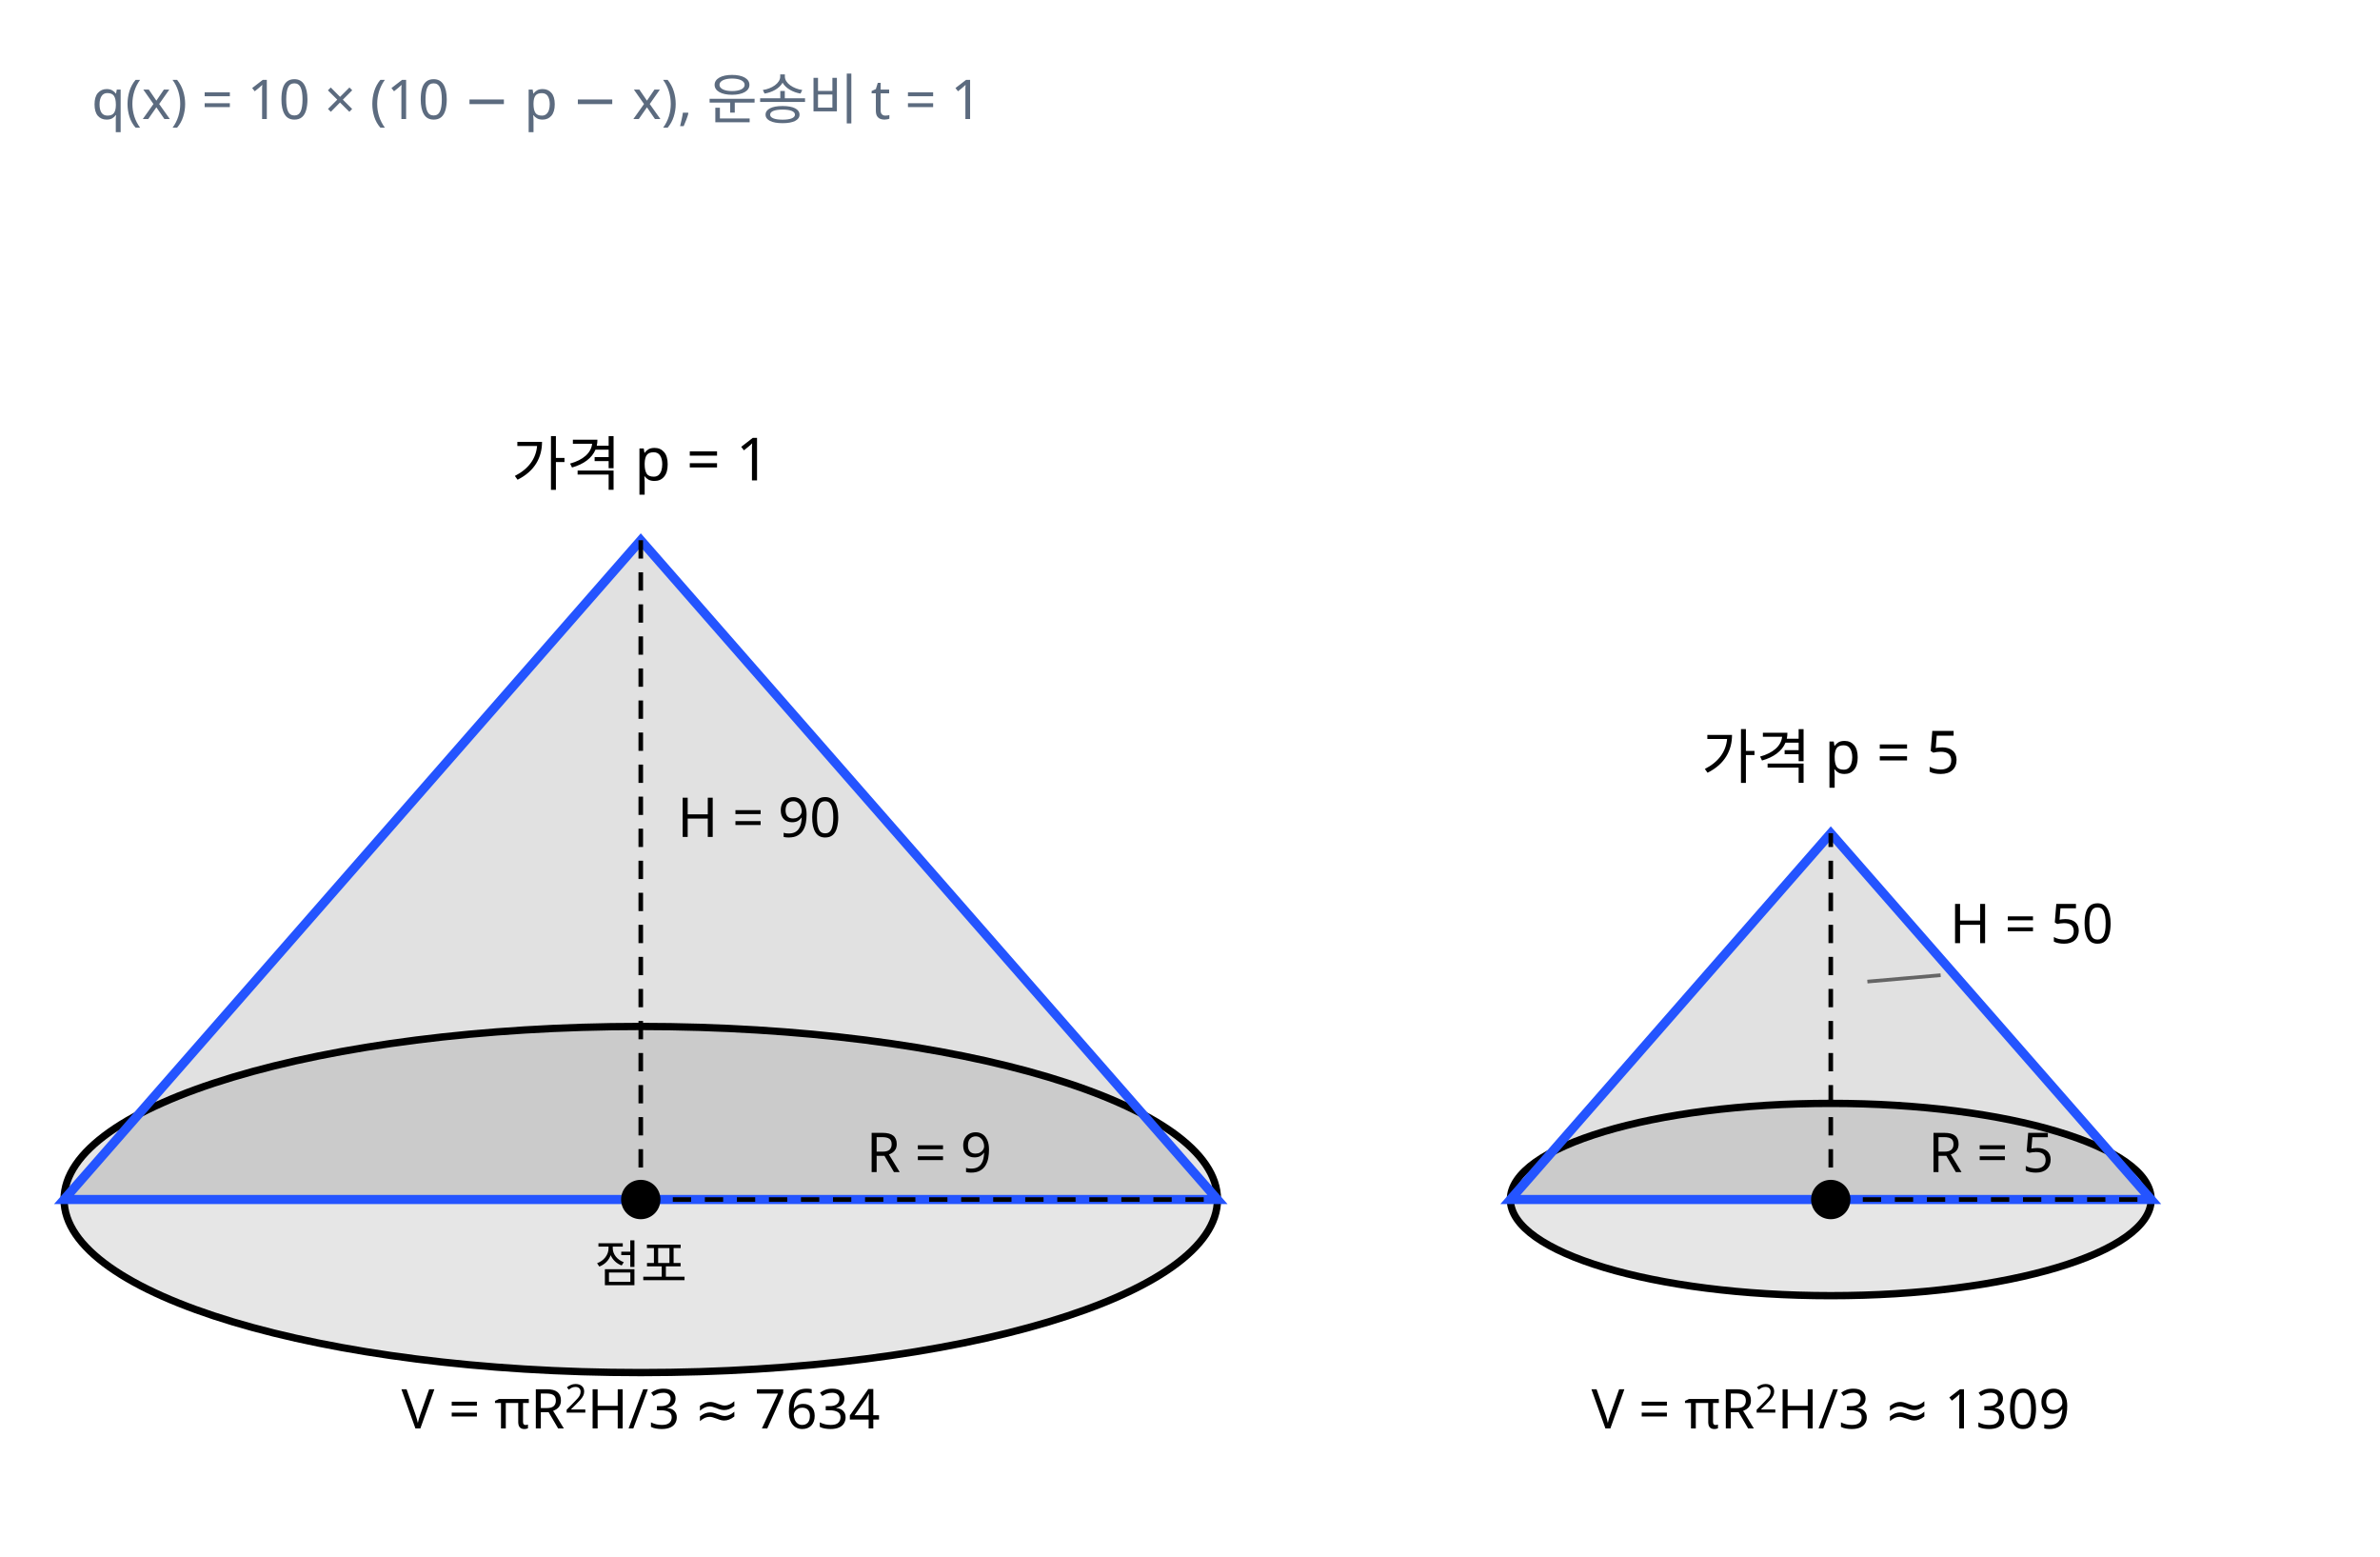
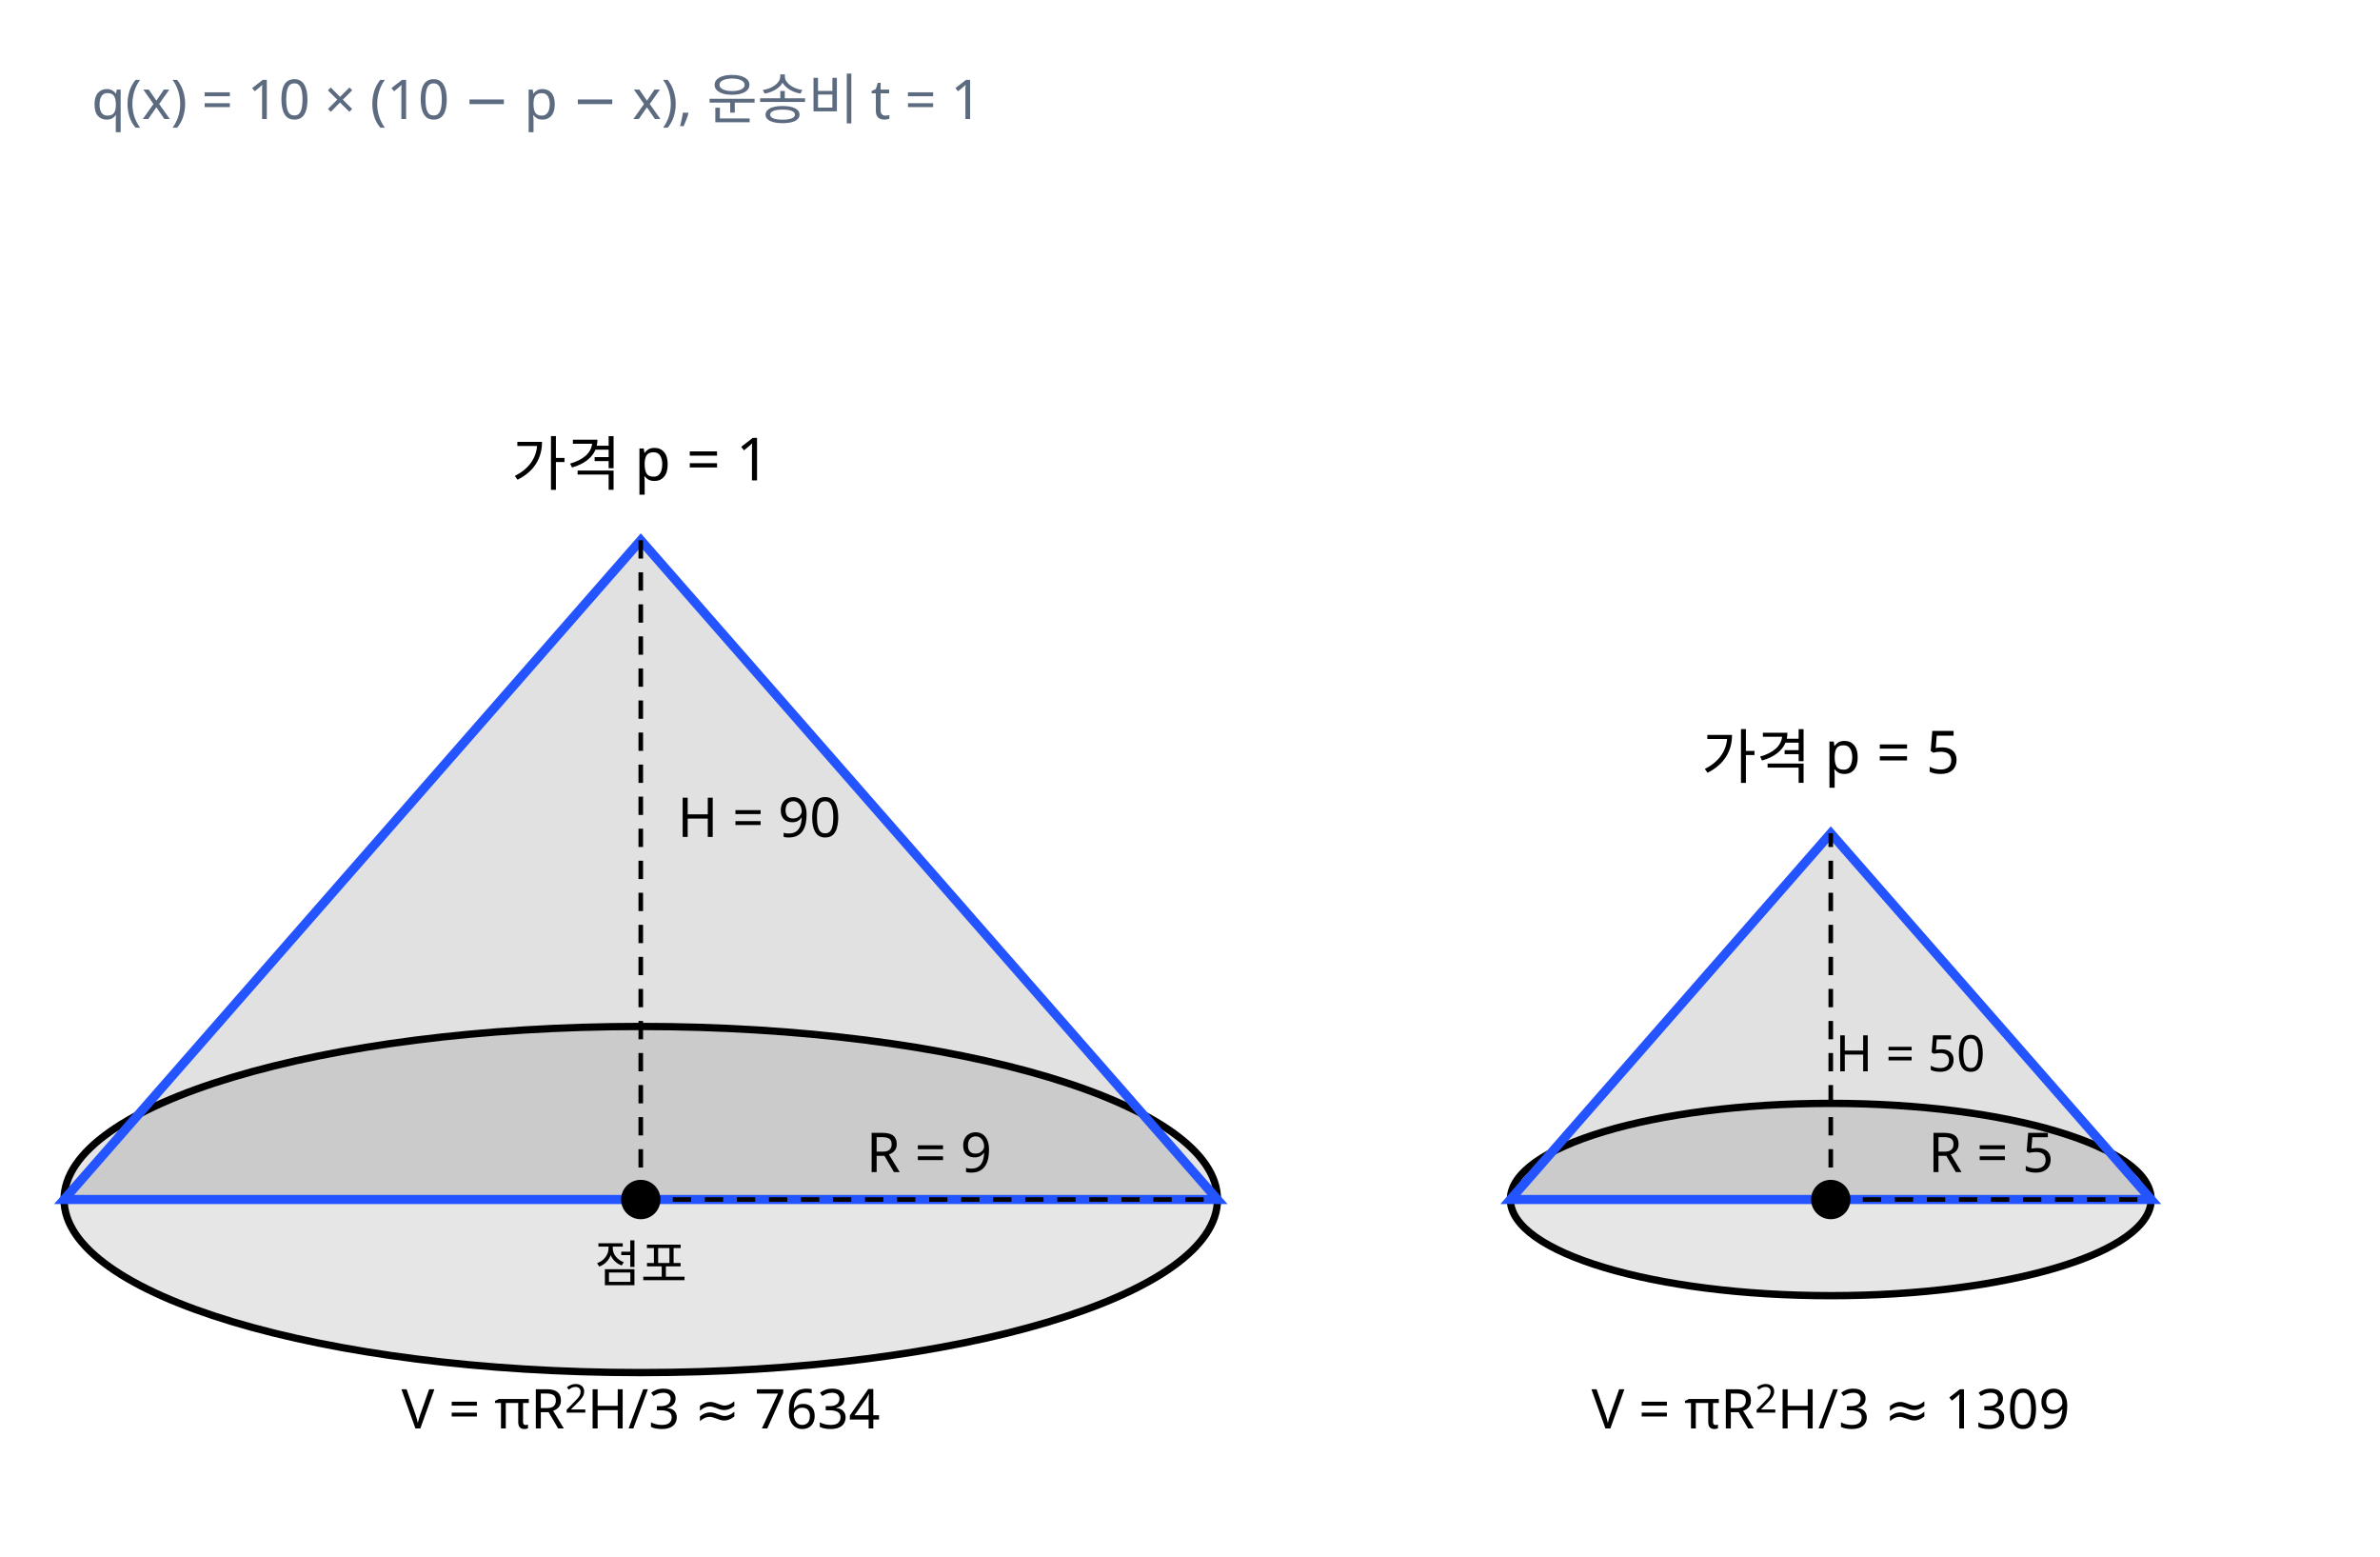
<svg xmlns="http://www.w3.org/2000/svg" class="si si-illus" viewBox="0 0 520 340" style="max-width:520px;color:var(--si-ink,var(--text,#1f2328))" role="img" aria-labelledby="losch-demand-cone-t" font-family="'Pretendard','Noto Sans KR','Apple SD Gothic Neo',sans-serif" font-size="13" fill="currentColor">
  <defs />
-   <line x1="408" y1="214.4" x2="424" y2="213" class="si-leader" style="stroke:currentColor" stroke-opacity="0.55" stroke-width="0.8" />
  <ellipse cx="140" cy="262" rx="126" ry="37.8" style="stroke:currentColor;fill:currentColor" stroke-width="1.6" fill-opacity="0.1" />
  <polygon points="14,262 266,262 140,118" style="stroke:var(--si-accent,#2454ff);fill:currentColor" stroke-width="2" fill-opacity="0.12" />
  <line x1="140" y1="262" x2="140" y2="118" style="stroke:currentColor;fill:none" stroke-width="1" stroke-dasharray="4 3" />
  <line x1="140" y1="262" x2="266" y2="262" style="stroke:currentColor;fill:none" stroke-width="1" stroke-dasharray="4 3" />
  <circle cx="140" cy="262" r="3.5" style="stroke:currentColor;fill:currentColor" stroke-width="1.6" />
  <text x="203" y="256" text-anchor="middle" font-size="12">R = 9</text>
  <text x="148" y="182.8" font-size="12">H = 90</text>
  <text x="140" y="106" text-anchor="middle">가격 p = 1</text>
  <text x="140" y="312" text-anchor="middle" font-size="12">V = πR<tspan baseline-shift="super" font-size="72%">2</tspan>H/3 ≈ 7634</text>
  <ellipse cx="400" cy="262" rx="70" ry="21" style="stroke:currentColor;fill:currentColor" stroke-width="1.6" fill-opacity="0.1" />
  <polygon points="330,262 470,262 400,182" style="stroke:var(--si-accent,#2454ff);fill:currentColor" stroke-width="2" fill-opacity="0.12" />
  <line x1="400" y1="262" x2="400" y2="182" style="stroke:currentColor;fill:none" stroke-width="1" stroke-dasharray="4 3" />
  <line x1="400" y1="262" x2="470" y2="262" style="stroke:currentColor;fill:none" stroke-width="1" stroke-dasharray="4 3" />
  <circle cx="400" cy="262" r="3.5" style="stroke:currentColor;fill:currentColor" stroke-width="1.6" />
  <text x="435" y="256" text-anchor="middle" font-size="12">R = 5</text>
-   <text x="426" y="206" font-size="12">H = 50</text>
+   <text x="401" y="234" font-size="11">H = 50</text>
  <text x="400" y="170" text-anchor="middle">가격 p = 5</text>
  <text x="400" y="312" text-anchor="middle" font-size="12">V = πR<tspan baseline-shift="super" font-size="72%">2</tspan>H/3 ≈ 1309</text>
  <text x="20" y="26" font-size="12" style="fill:var(--si-general,#5c6b7f)">q(x) = 10 × (10 − p − x),  운송비 t = 1</text>
  <text x="140" y="280" text-anchor="middle" font-size="11">점포</text>
</svg>
